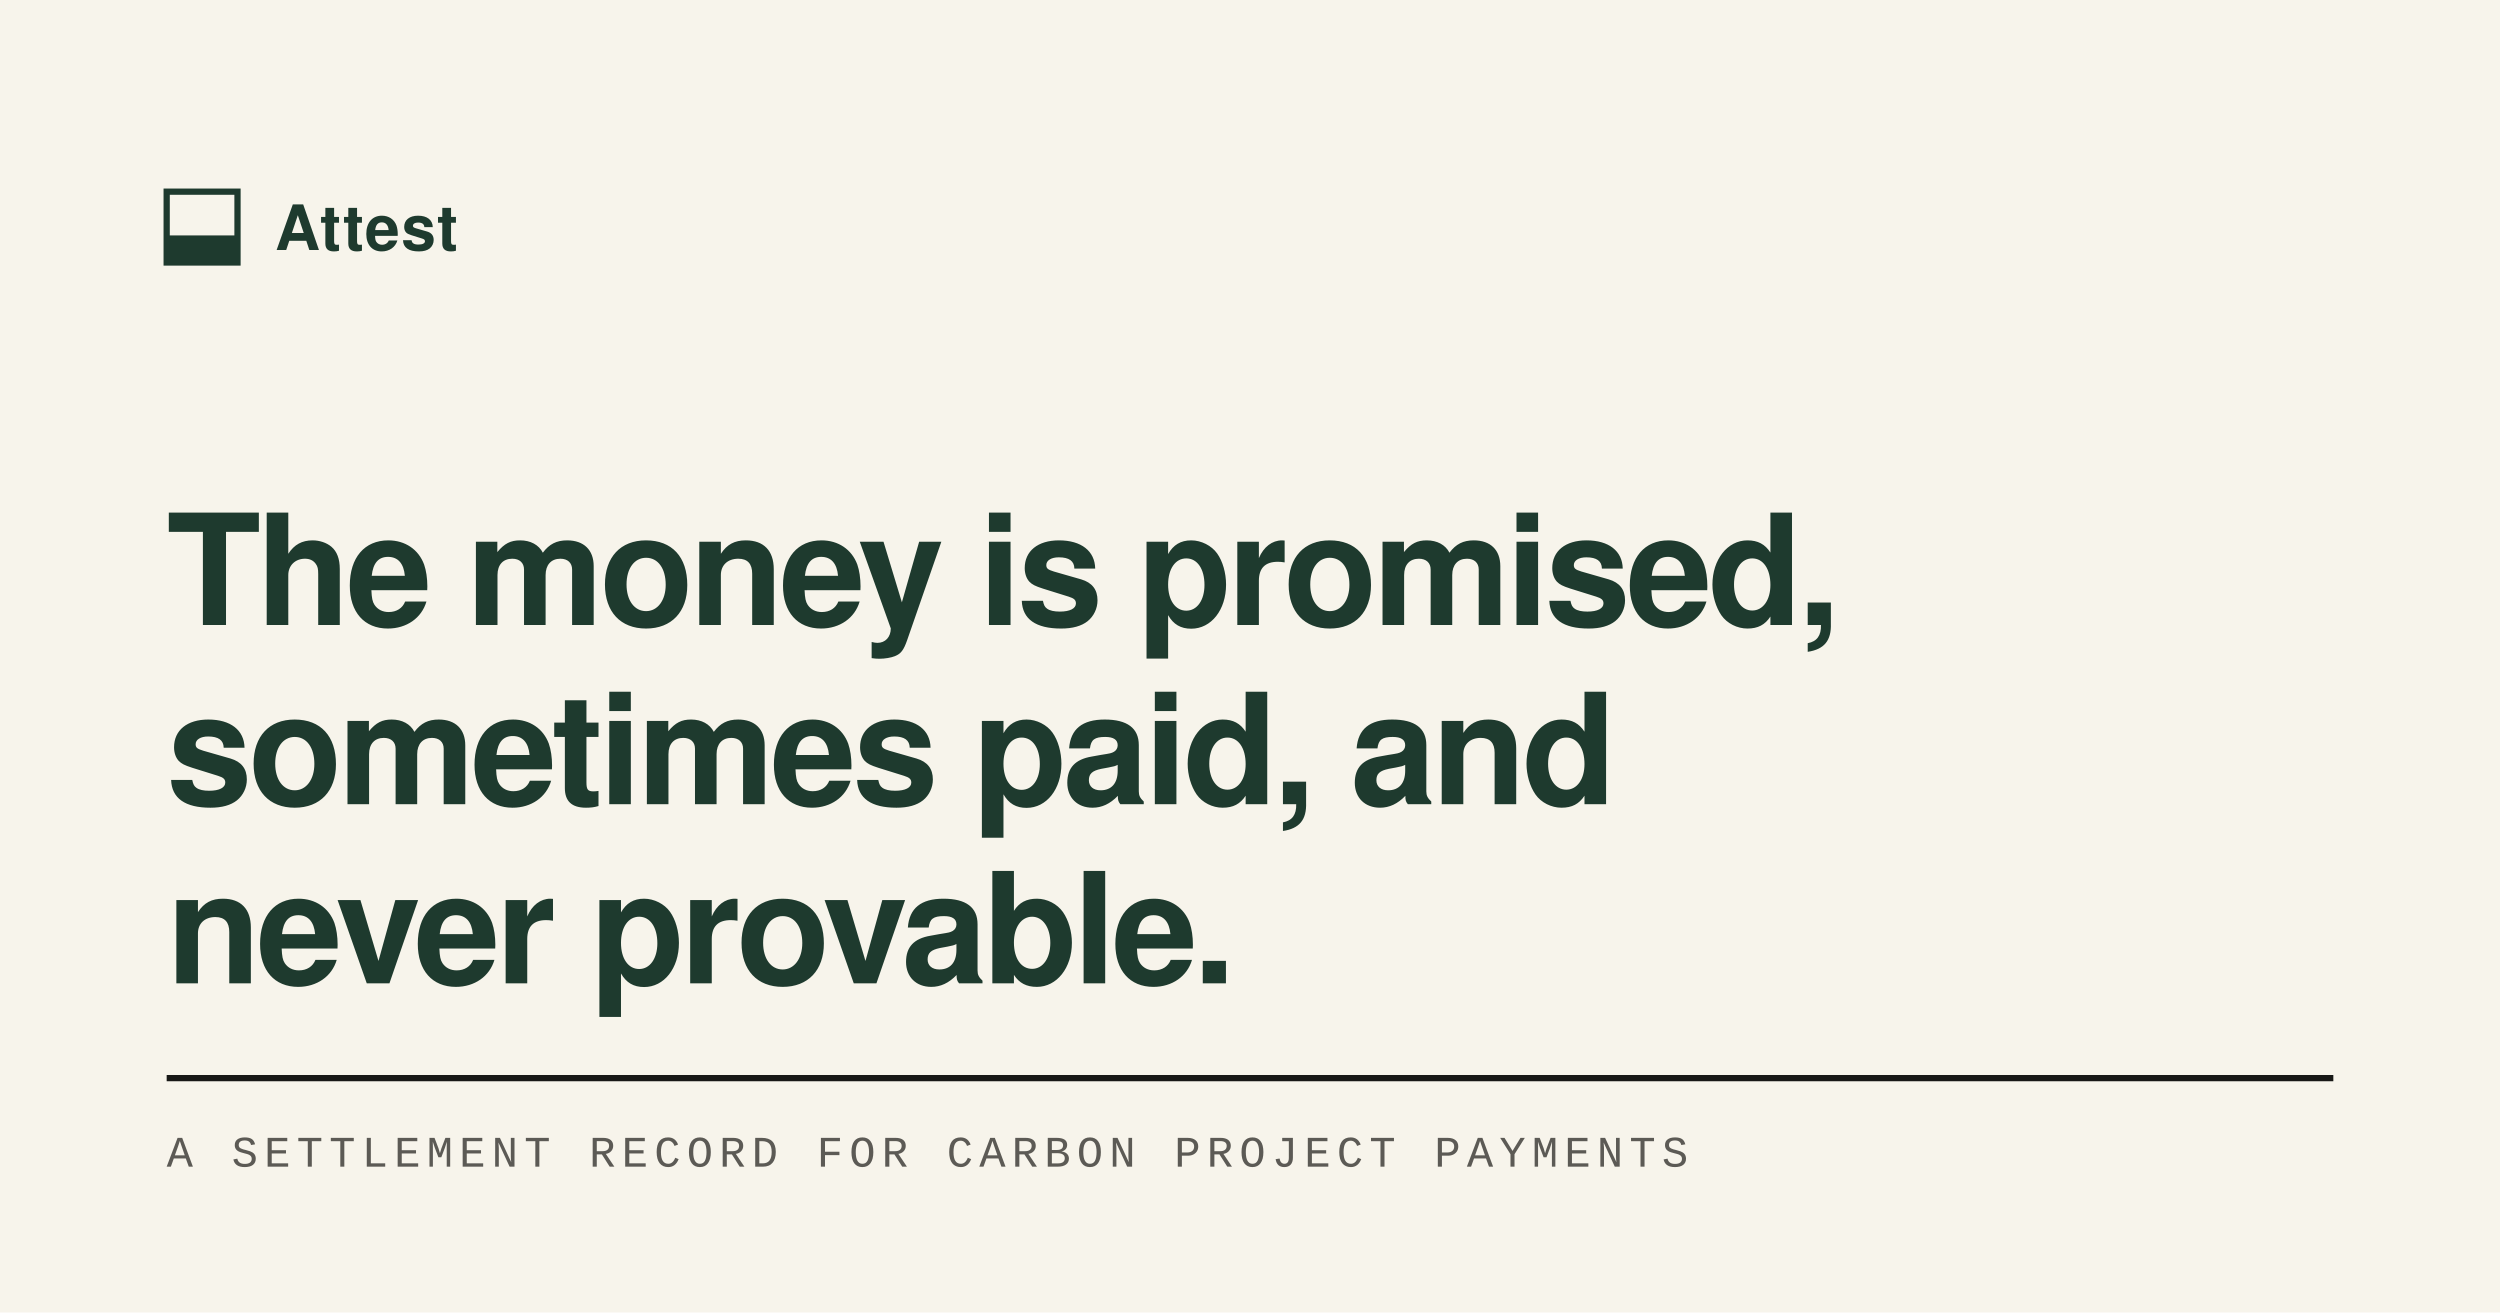
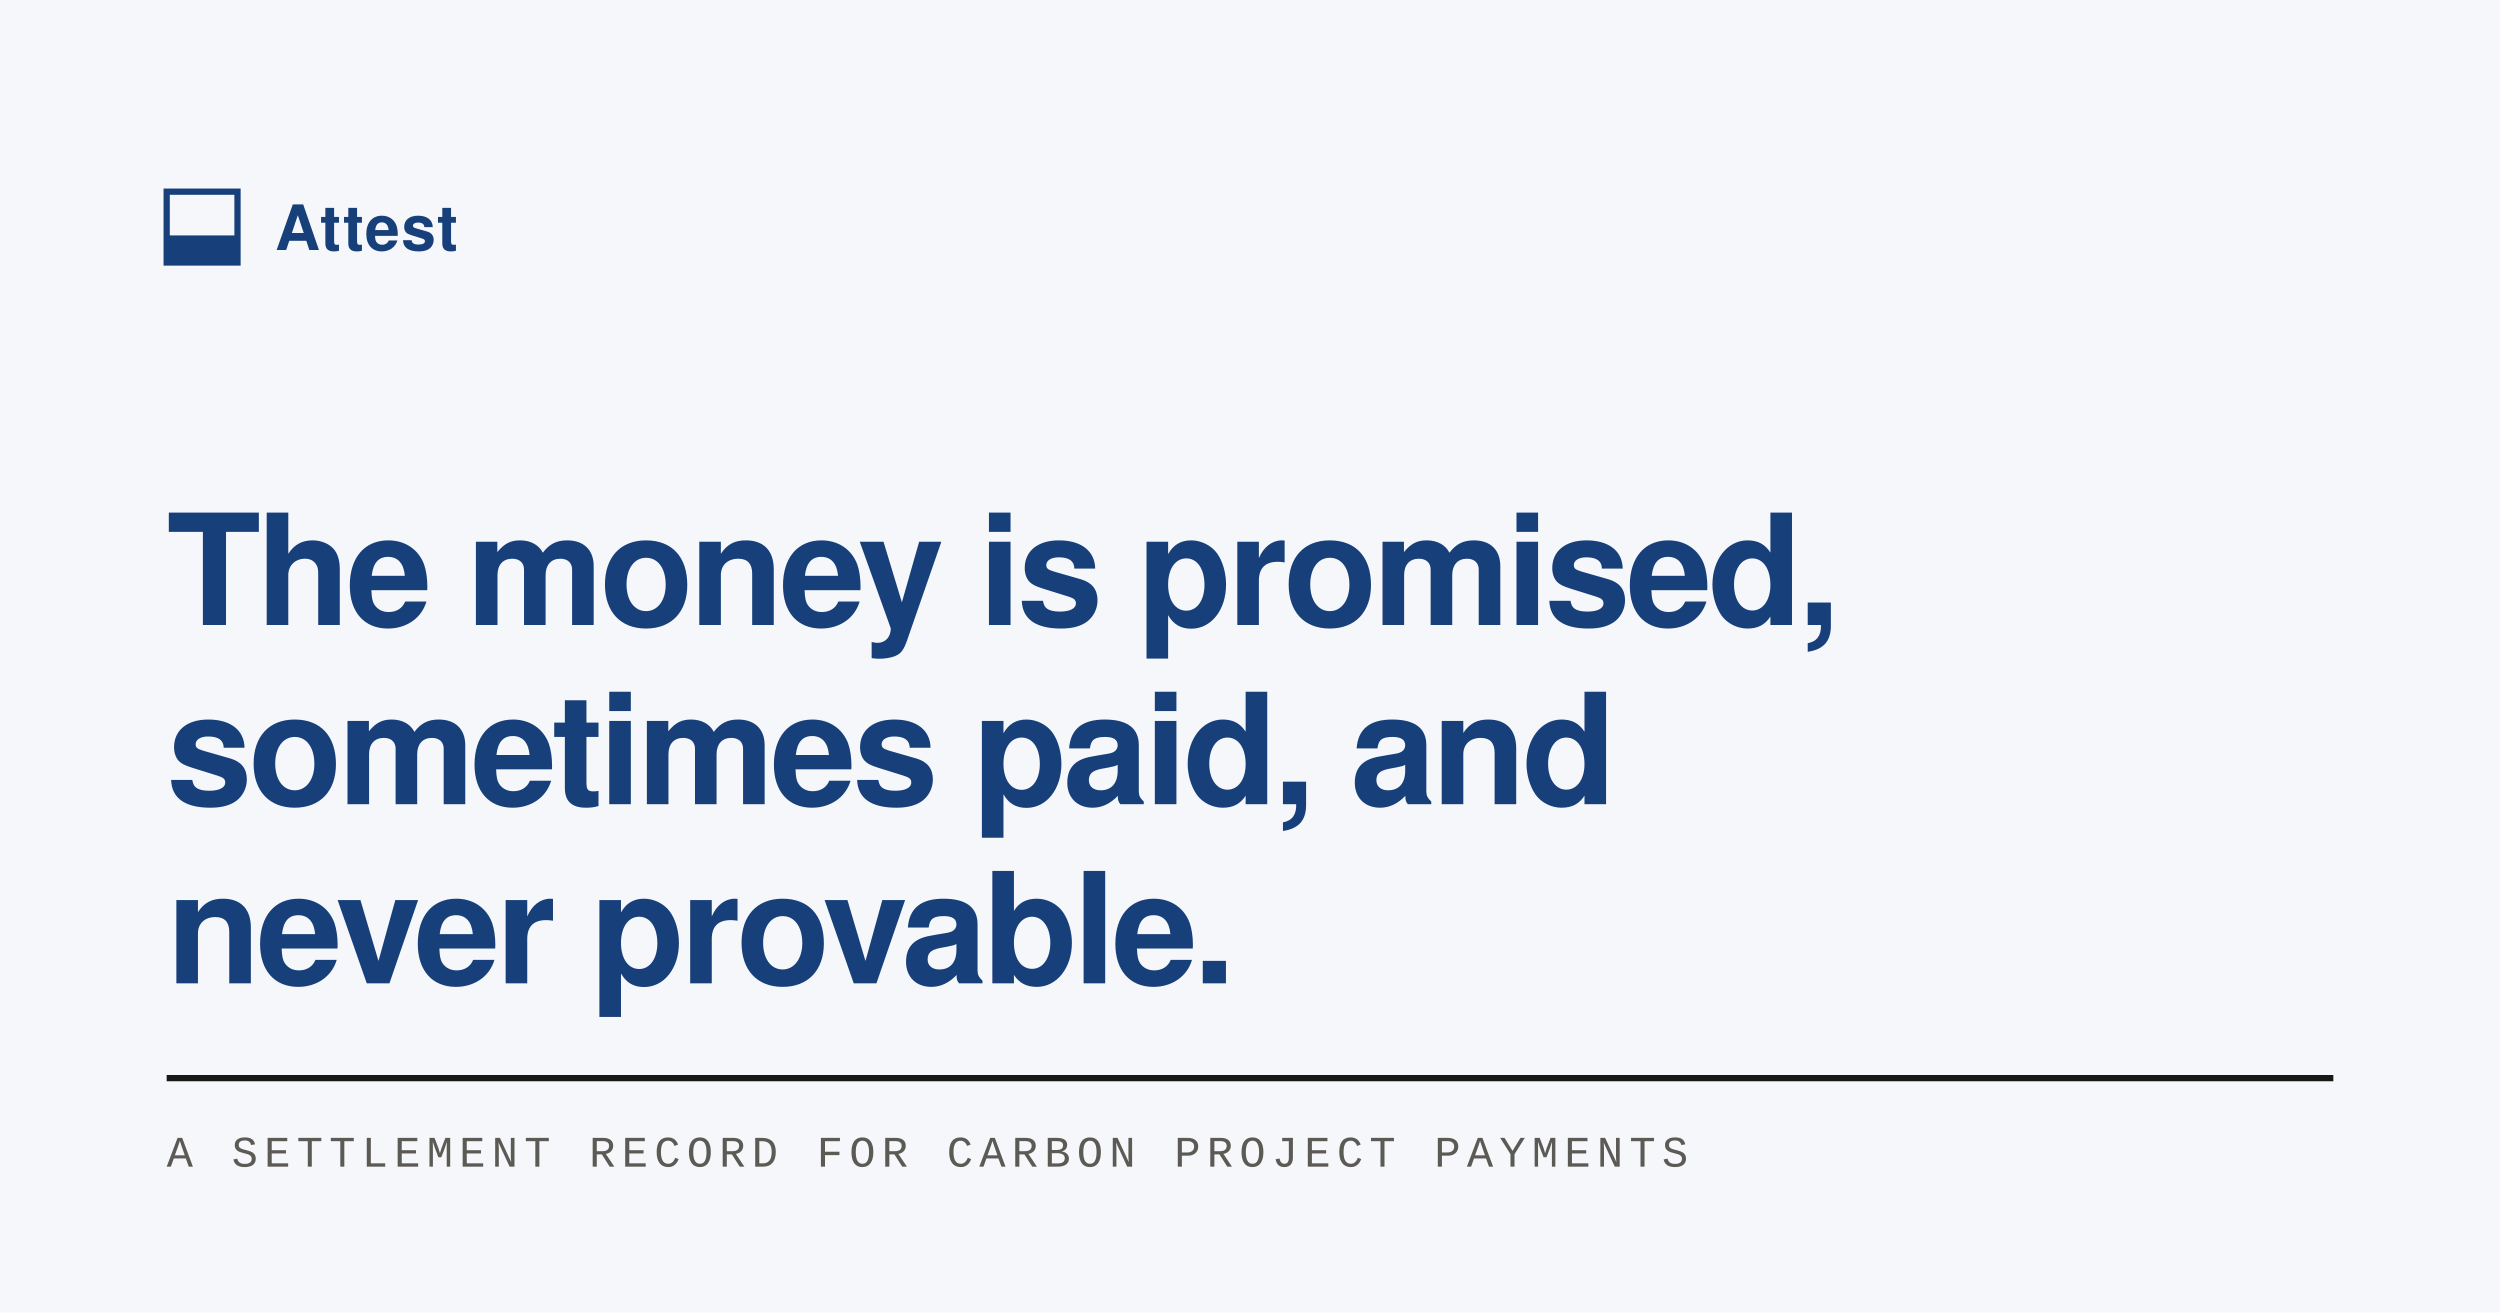
<svg xmlns="http://www.w3.org/2000/svg" width="1200" height="630" viewBox="0 0 1200 630">
-   <rect width="1200" height="630" fill="#F7F4EB" />
+   <rect width="1200" height="630" fill="#F5F7FB" />
  <g transform="translate(80,92)">
-     <rect x="0" y="0" width="34" height="34" fill="none" stroke="#1E3A2E" stroke-width="3" />
-     <rect x="0" y="21" width="34" height="13" fill="#1E3A2E" />
-     <text x="52" y="28" font-family="Inter Tight, Helvetica, Arial, sans-serif" font-size="30" font-weight="800" letter-spacing="0.6" fill="#1E3A2E">Attest</text>
+     <rect x="0" y="0" width="34" height="34" fill="none" stroke="#173F7A" stroke-width="3" />
+     <rect x="0" y="21" width="34" height="13" fill="#173F7A" />
+     <text x="52" y="28" font-family="Inter Tight, Helvetica, Arial, sans-serif" font-size="30" font-weight="800" letter-spacing="0.6" fill="#173F7A">Attest</text>
  </g>
-   <text x="80" y="300" font-family="Inter Tight, Helvetica, Arial, sans-serif" font-size="74" font-weight="800" letter-spacing="-2" fill="#1E3A2E">The money is promised,</text>
-   <text x="80" y="386" font-family="Inter Tight, Helvetica, Arial, sans-serif" font-size="74" font-weight="800" letter-spacing="-2" fill="#1E3A2E">sometimes paid, and</text>
-   <text x="80" y="472" font-family="Inter Tight, Helvetica, Arial, sans-serif" font-size="74" font-weight="800" letter-spacing="-2" fill="#1E3A2E">never provable.</text>
+   <text x="80" y="300" font-family="Inter Tight, Helvetica, Arial, sans-serif" font-size="74" font-weight="800" letter-spacing="-2" fill="#173F7A">The money is promised,</text>
+   <text x="80" y="386" font-family="Inter Tight, Helvetica, Arial, sans-serif" font-size="74" font-weight="800" letter-spacing="-2" fill="#173F7A">sometimes paid, and</text>
+   <text x="80" y="472" font-family="Inter Tight, Helvetica, Arial, sans-serif" font-size="74" font-weight="800" letter-spacing="-2" fill="#173F7A">never provable.</text>
  <rect x="80" y="516" width="1040" height="3" fill="#181816" />
  <text x="80" y="560" font-family="Courier New, monospace" font-size="21" letter-spacing="3" fill="#5C5A55">A SETTLEMENT RECORD FOR CARBON PROJECT PAYMENTS</text>
</svg>
